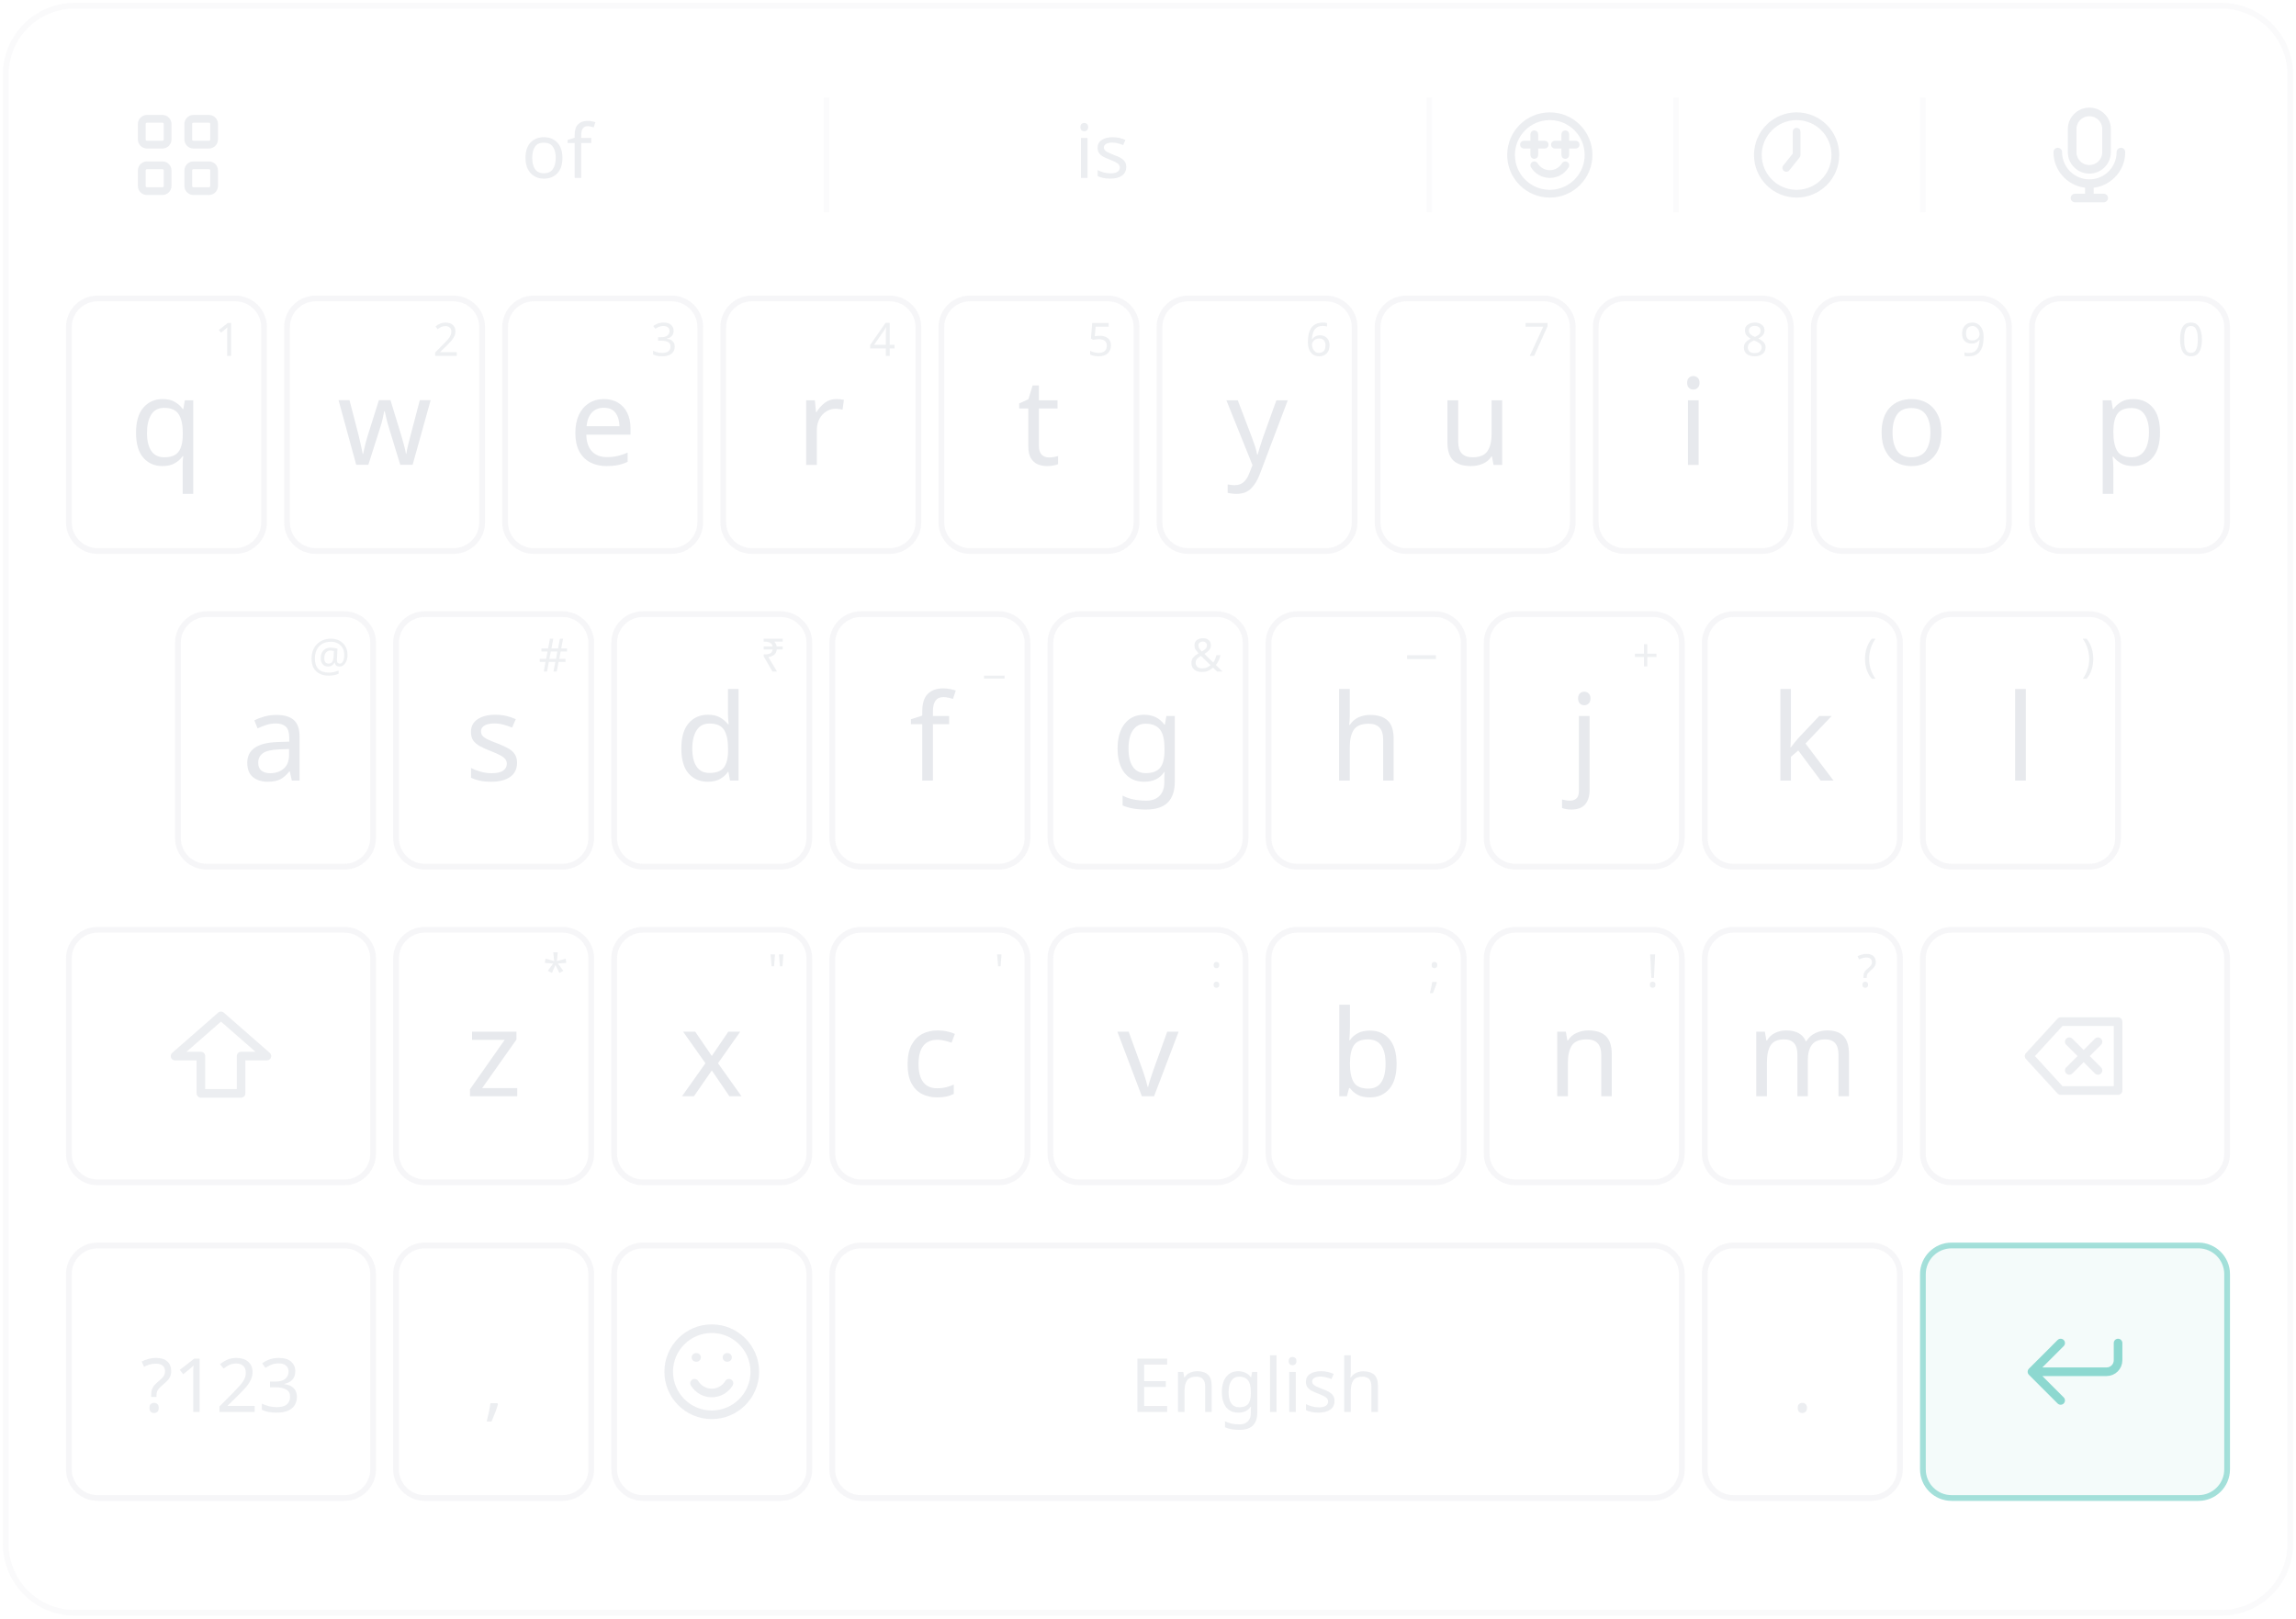
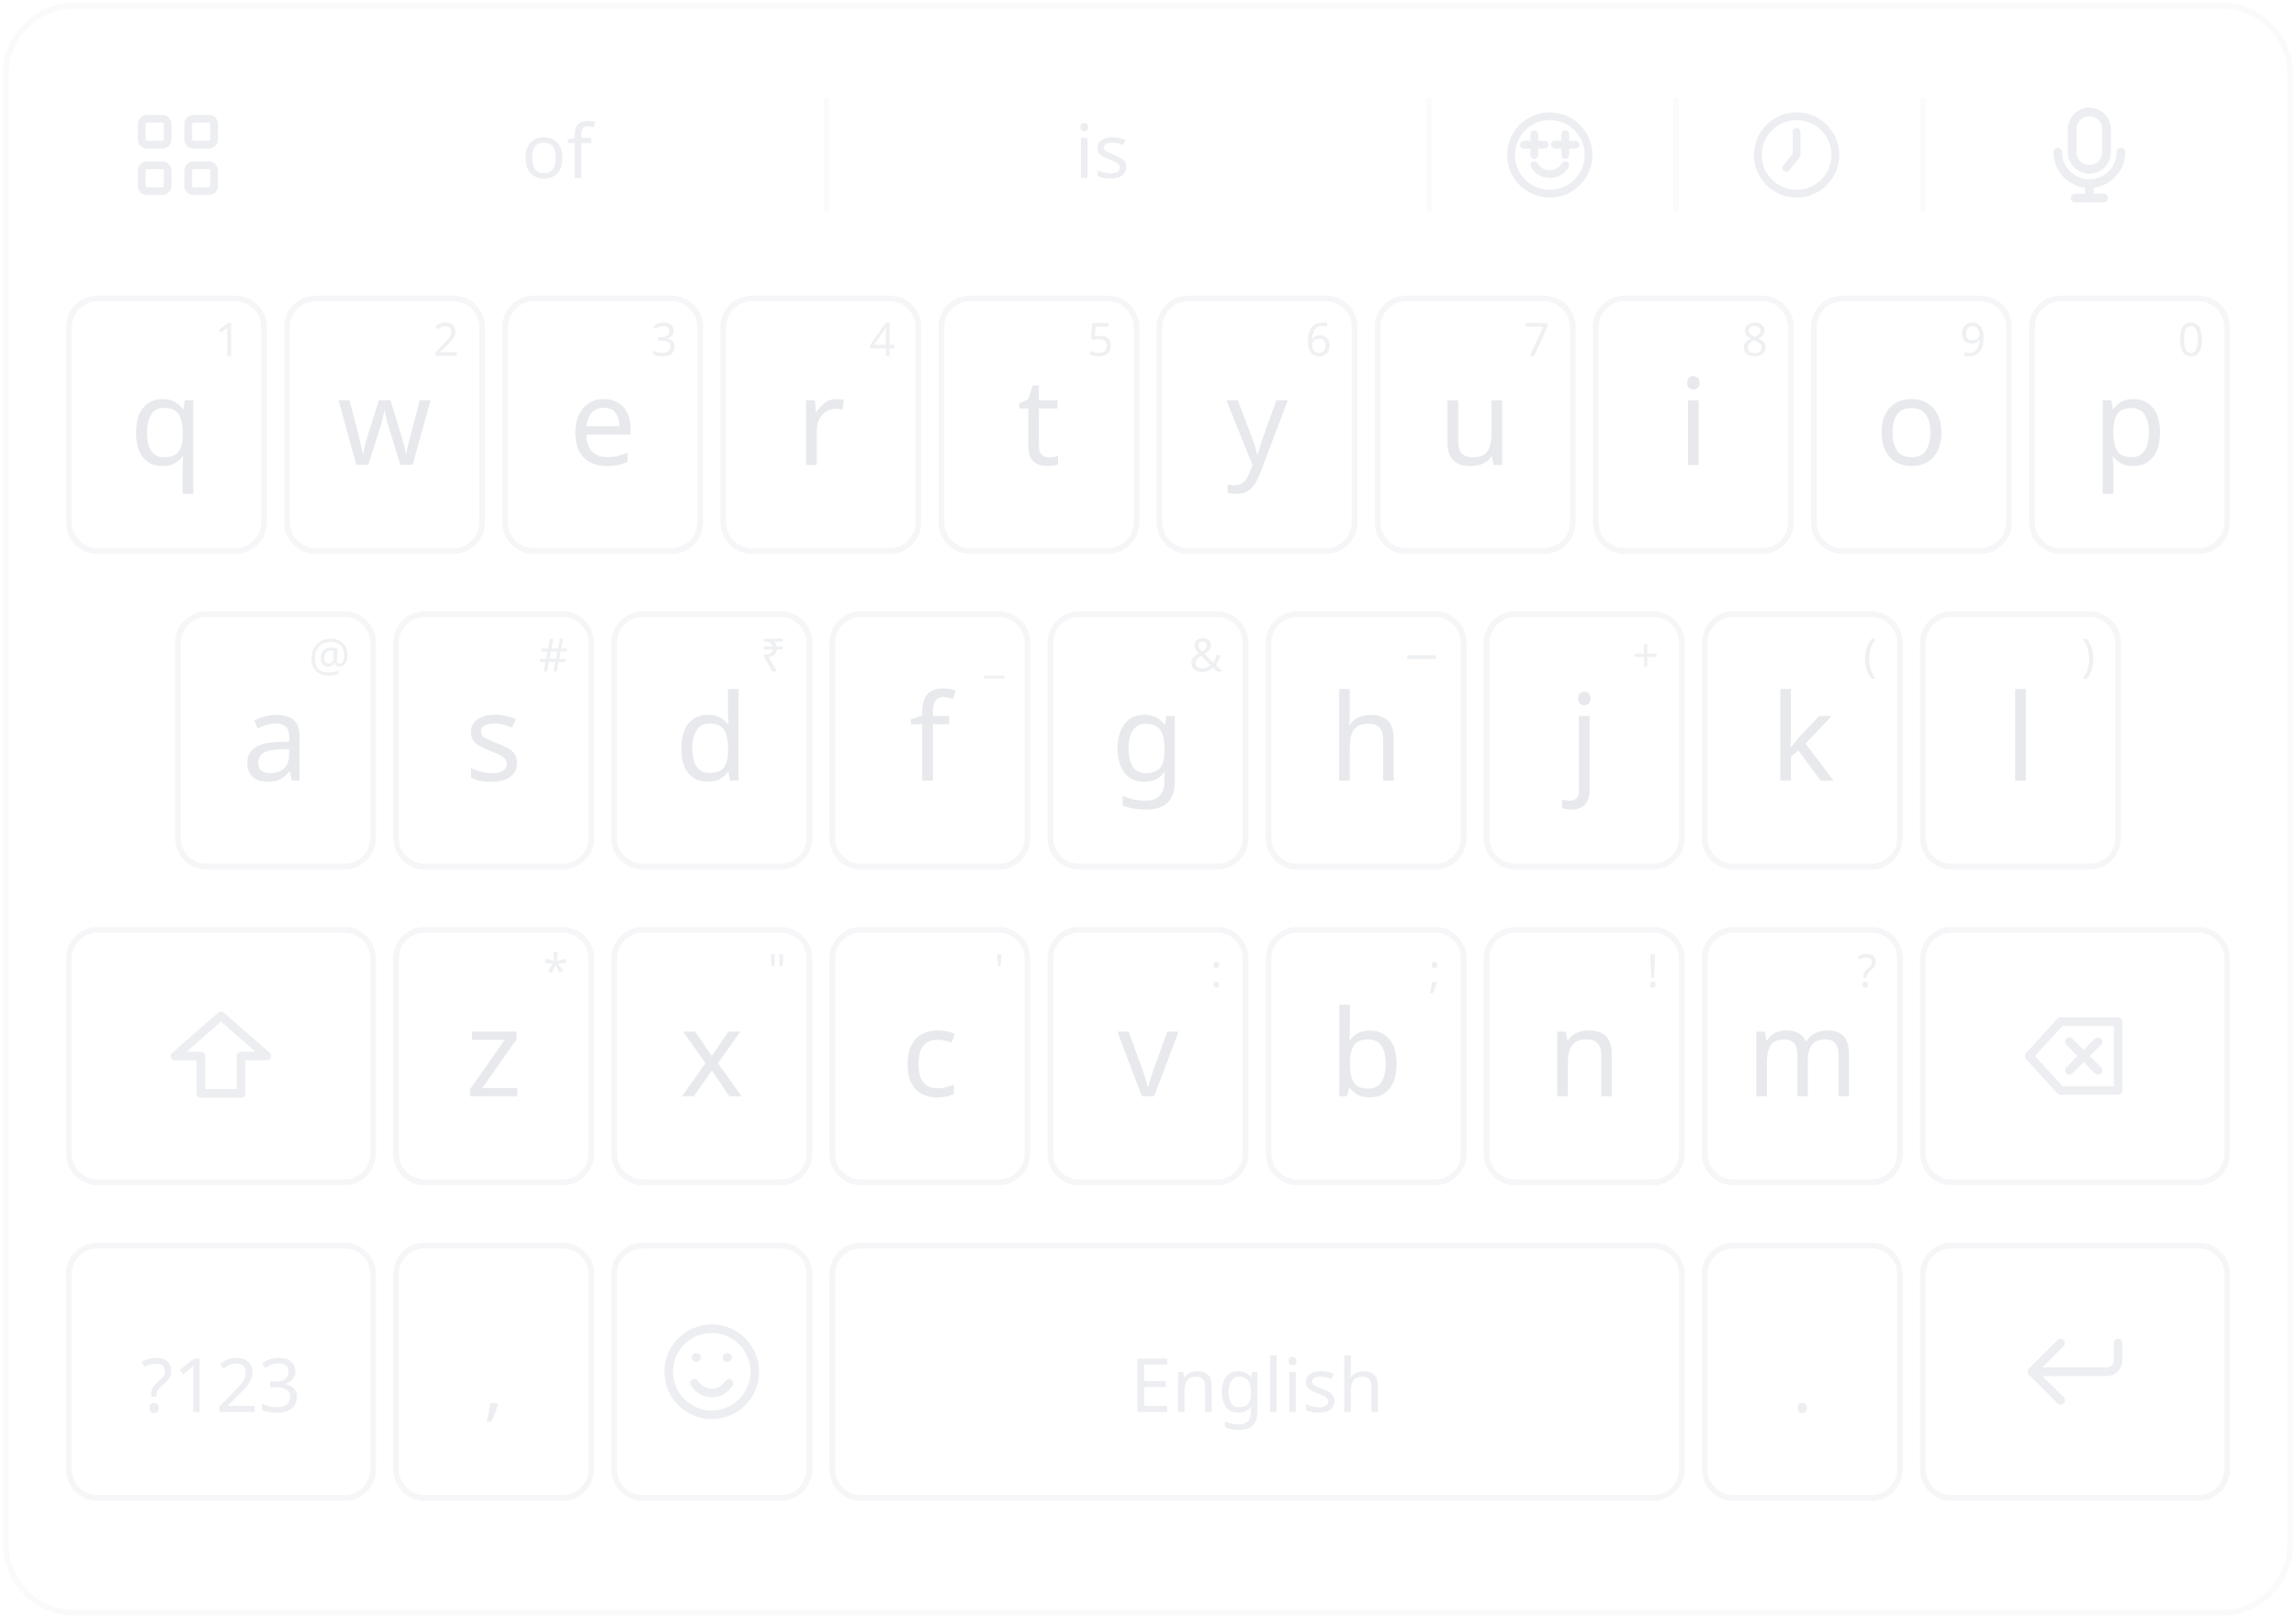
<svg xmlns="http://www.w3.org/2000/svg" viewBox="0 0 400 282" role="img" aria-labelledby="title description">
  <style>
    svg {
      color: var(--keyboard-ink, #e7e9ed);
      font-family: "Cal Sans", system-ui, sans-serif;
      font-weight: 400;
      shape-rendering: geometricPrecision;
    }
    @media (prefers-color-scheme: light) {
      svg { color: var(--keyboard-ink, #202027); }
    }
    .board-outline, .key-outline, .divider {
      fill: none;
      stroke: currentColor;
      vector-effect: non-scaling-stroke;
    }
    .board-outline, .divider { stroke-opacity: .22; }
    .key-outline { stroke-opacity: .38; }
    .key-legend, .alternate, .suggestions text { fill: currentColor; }
    .key-legend, .suggestions text { text-anchor: middle; }
    .key-legend { font-size: 21px; }
    .alternate { font-size: 8px; opacity: .7; text-anchor: end; }
    .utility .key-legend, .suggestions text { font-size: 13px; }
    .utility .key-legend, .utility .icon, .suggestions { opacity: .78; }
    .icon {
      fill: none;
      stroke: currentColor;
      stroke-width: 1.5;
      stroke-linecap: round;
      stroke-linejoin: round;
    }
-     .return { color: var(--keyboard-accent, #8dd8d0); }
-     @media (prefers-color-scheme: light) {
-       .return { color: var(--keyboard-accent, #136e65); }
-     }
-     .return .key-outline { fill: currentColor; fill-opacity: .10; stroke-opacity: .8; }
-     .return .icon { opacity: 1; }
  </style>
  <defs>
    <symbol id="tools" viewBox="0 0 20 20">
      <rect x="3" y="3" width="5" height="5" rx="1" />
      <rect x="12" y="3" width="5" height="5" rx="1" />
      <rect x="3" y="12" width="5" height="5" rx="1" />
      <rect x="12" y="12" width="5" height="5" rx="1" />
    </symbol>
    <symbol id="mic" viewBox="0 0 20 20">
      <rect x="7" y="2.5" width="6" height="10" rx="3" />
      <path d="M4.5 9.5a5.5 5.5 0 0 0 11 0M10 15v2.5m-2.5 0h5" />
    </symbol>
    <symbol id="smile" viewBox="0 0 20 20">
      <circle cx="10" cy="10" r="7.5" />
      <path d="M7 12a3.5 3.5 0 0 0 6 0M7.25 7.5h.1m5.3 0h.1" />
    </symbol>
    <symbol id="star-eyes" viewBox="0 0 20 20">
      <circle cx="10" cy="10" r="7.5" />
      <path d="M7 12a3.5 3.5 0 0 0 6 0M7 6v4M5 8h4m4-2v4m-2-2h4" />
    </symbol>
    <symbol id="clock" viewBox="0 0 20 20">
      <circle cx="10" cy="10" r="7.5" />
      <path d="M10 5.5V10l-2 2.5" />
    </symbol>
    <symbol id="shift" viewBox="0 0 20 20">
      <path d="m2 10 8-7 8 7h-4.5v6.5h-7V10Z" />
    </symbol>
    <symbol id="backspace" viewBox="0 0 20 20">
      <path d="M7.5 4h10v12h-10L2 10Z M9 7.5l5 5m0-5-5 5" />
    </symbol>
    <symbol id="return" viewBox="0 0 20 20">
      <path d="M17.5 5v3a2 2 0 0 1-2 2H2.5m5-5-5 5 5 5" />
    </symbol>
  </defs>
  <rect class="board-outline" x="1" y="1" width="398" height="280" rx="12" />
  <g class="suggestions" aria-hidden="true">
    <use class="icon" href="#tools" x="22" y="18" width="18" height="18" />
    <text x="97" y="31">of</text>
    <text x="192" y="31">is</text>
    <use class="icon" href="#star-eyes" x="261" y="18" width="18" height="18" />
    <use class="icon" href="#clock" x="304" y="18" width="18" height="18" />
    <use class="icon" href="#mic" x="354" y="17" width="20" height="20" />
    <path class="divider" d="M144 17v20m105-20v20m43-20v20m43-20v20" />
  </g>
  <g aria-label="Top letter row">
    <g data-key="KeyQ">
      <rect class="key-outline" x="12" y="52" width="34" height="44" rx="5" />
      <text class="key-legend" x="29" y="81">q</text>
      <text class="alternate" x="42" y="62">1</text>
    </g>
    <g data-key="KeyW">
      <rect class="key-outline" x="50" y="52" width="34" height="44" rx="5" />
      <text class="key-legend" x="67" y="81">w</text>
      <text class="alternate" x="80" y="62">2</text>
    </g>
    <g data-key="KeyE">
      <rect class="key-outline" x="88" y="52" width="34" height="44" rx="5" />
      <text class="key-legend" x="105" y="81">e</text>
      <text class="alternate" x="118" y="62">3</text>
    </g>
    <g data-key="KeyR">
      <rect class="key-outline" x="126" y="52" width="34" height="44" rx="5" />
      <text class="key-legend" x="143" y="81">r</text>
      <text class="alternate" x="156" y="62">4</text>
    </g>
    <g data-key="KeyT">
      <rect class="key-outline" x="164" y="52" width="34" height="44" rx="5" />
      <text class="key-legend" x="181" y="81">t</text>
      <text class="alternate" x="194" y="62">5</text>
    </g>
    <g data-key="KeyY">
      <rect class="key-outline" x="202" y="52" width="34" height="44" rx="5" />
      <text class="key-legend" x="219" y="81">y</text>
      <text class="alternate" x="232" y="62">6</text>
    </g>
    <g data-key="KeyU">
      <rect class="key-outline" x="240" y="52" width="34" height="44" rx="5" />
      <text class="key-legend" x="257" y="81">u</text>
      <text class="alternate" x="270" y="62">7</text>
    </g>
    <g data-key="KeyI">
      <rect class="key-outline" x="278" y="52" width="34" height="44" rx="5" />
      <text class="key-legend" x="295" y="81">i</text>
      <text class="alternate" x="308" y="62">8</text>
    </g>
    <g data-key="KeyO">
      <rect class="key-outline" x="316" y="52" width="34" height="44" rx="5" />
      <text class="key-legend" x="333" y="81">o</text>
      <text class="alternate" x="346" y="62">9</text>
    </g>
    <g data-key="KeyP">
      <rect class="key-outline" x="354" y="52" width="34" height="44" rx="5" />
      <text class="key-legend" x="371" y="81">p</text>
      <text class="alternate" x="384" y="62">0</text>
    </g>
  </g>
  <g aria-label="Middle letter row">
    <g data-key="KeyA">
      <rect class="key-outline" x="31" y="107" width="34" height="44" rx="5" />
      <text class="key-legend" x="48" y="136">a</text>
      <text class="alternate" x="61" y="117">@</text>
    </g>
    <g data-key="KeyS">
      <rect class="key-outline" x="69" y="107" width="34" height="44" rx="5" />
      <text class="key-legend" x="86" y="136">s</text>
      <text class="alternate" x="99" y="117">#</text>
    </g>
    <g data-key="KeyD">
      <rect class="key-outline" x="107" y="107" width="34" height="44" rx="5" />
      <text class="key-legend" x="124" y="136">d</text>
      <text class="alternate" x="137" y="117">₹</text>
    </g>
    <g data-key="KeyF">
      <rect class="key-outline" x="145" y="107" width="34" height="44" rx="5" />
      <text class="key-legend" x="162" y="136">f</text>
      <text class="alternate" x="175" y="117">_</text>
    </g>
    <g data-key="KeyG">
      <rect class="key-outline" x="183" y="107" width="34" height="44" rx="5" />
      <text class="key-legend" x="200" y="136">g</text>
      <text class="alternate" x="213" y="117">&amp;</text>
    </g>
    <g data-key="KeyH">
      <rect class="key-outline" x="221" y="107" width="34" height="44" rx="5" />
      <text class="key-legend" x="238" y="136">h</text>
      <text class="alternate" x="251" y="117">−</text>
    </g>
    <g data-key="KeyJ">
      <rect class="key-outline" x="259" y="107" width="34" height="44" rx="5" />
      <text class="key-legend" x="276" y="136">j</text>
      <text class="alternate" x="289" y="117">+</text>
    </g>
    <g data-key="KeyK">
      <rect class="key-outline" x="297" y="107" width="34" height="44" rx="5" />
      <text class="key-legend" x="314" y="136">k</text>
      <text class="alternate" x="327" y="117">(</text>
    </g>
    <g data-key="KeyL">
      <rect class="key-outline" x="335" y="107" width="34" height="44" rx="5" />
      <text class="key-legend" x="352" y="136">l</text>
      <text class="alternate" x="365" y="117">)</text>
    </g>
  </g>
  <g aria-label="Bottom letter row">
    <g data-key="Shift" class="utility">
      <rect class="key-outline" x="12" y="162" width="53" height="44" rx="5" />
      <use class="icon" href="#shift" x="28.5" y="174" width="20" height="20" />
    </g>
    <g data-key="KeyZ">
      <rect class="key-outline" x="69" y="162" width="34" height="44" rx="5" />
      <text class="key-legend" x="86" y="191">z</text>
      <text class="alternate" x="99" y="172">*</text>
    </g>
    <g data-key="KeyX">
      <rect class="key-outline" x="107" y="162" width="34" height="44" rx="5" />
      <text class="key-legend" x="124" y="191">x</text>
      <text class="alternate" x="137" y="172">"</text>
    </g>
    <g data-key="KeyC">
      <rect class="key-outline" x="145" y="162" width="34" height="44" rx="5" />
      <text class="key-legend" x="162" y="191">c</text>
      <text class="alternate" x="175" y="172">'</text>
    </g>
    <g data-key="KeyV">
      <rect class="key-outline" x="183" y="162" width="34" height="44" rx="5" />
      <text class="key-legend" x="200" y="191">v</text>
      <text class="alternate" x="213" y="172">:</text>
    </g>
    <g data-key="KeyB">
      <rect class="key-outline" x="221" y="162" width="34" height="44" rx="5" />
      <text class="key-legend" x="238" y="191">b</text>
      <text class="alternate" x="251" y="172">;</text>
    </g>
    <g data-key="KeyN">
      <rect class="key-outline" x="259" y="162" width="34" height="44" rx="5" />
      <text class="key-legend" x="276" y="191">n</text>
      <text class="alternate" x="289" y="172">!</text>
    </g>
    <g data-key="KeyM">
      <rect class="key-outline" x="297" y="162" width="34" height="44" rx="5" />
      <text class="key-legend" x="314" y="191">m</text>
      <text class="alternate" x="327" y="172">?</text>
    </g>
    <g data-key="Backspace" class="utility">
      <rect class="key-outline" x="335" y="162" width="53" height="44" rx="5" />
      <use class="icon" href="#backspace" x="351.5" y="174" width="20" height="20" />
    </g>
  </g>
  <g aria-label="Controls">
    <g data-key="Symbols" class="utility">
      <rect class="key-outline" x="12" y="217" width="53" height="44" rx="5" />
      <text class="key-legend" x="38.5" y="246">?123</text>
    </g>
    <g data-key="Comma" class="utility">
      <rect class="key-outline" x="69" y="217" width="34" height="44" rx="5" />
      <text class="key-legend" x="86" y="246">,</text>
    </g>
    <g data-key="Emoji" class="utility">
      <rect class="key-outline" x="107" y="217" width="34" height="44" rx="5" />
      <use class="icon" href="#smile" x="114" y="229" width="20" height="20" />
    </g>
    <g data-key="Space" class="utility">
      <rect class="key-outline" x="145" y="217" width="148" height="44" rx="5" />
      <text class="key-legend" x="219" y="246">English</text>
    </g>
    <g data-key="Period" class="utility">
      <rect class="key-outline" x="297" y="217" width="34" height="44" rx="5" />
      <text class="key-legend" x="314" y="246">.</text>
    </g>
    <g data-key="Enter" class="utility return">
      <rect class="key-outline" x="335" y="217" width="53" height="44" rx="5" />
      <use class="icon" href="#return" x="351.5" y="229" width="20" height="20" />
    </g>
  </g>
</svg>
